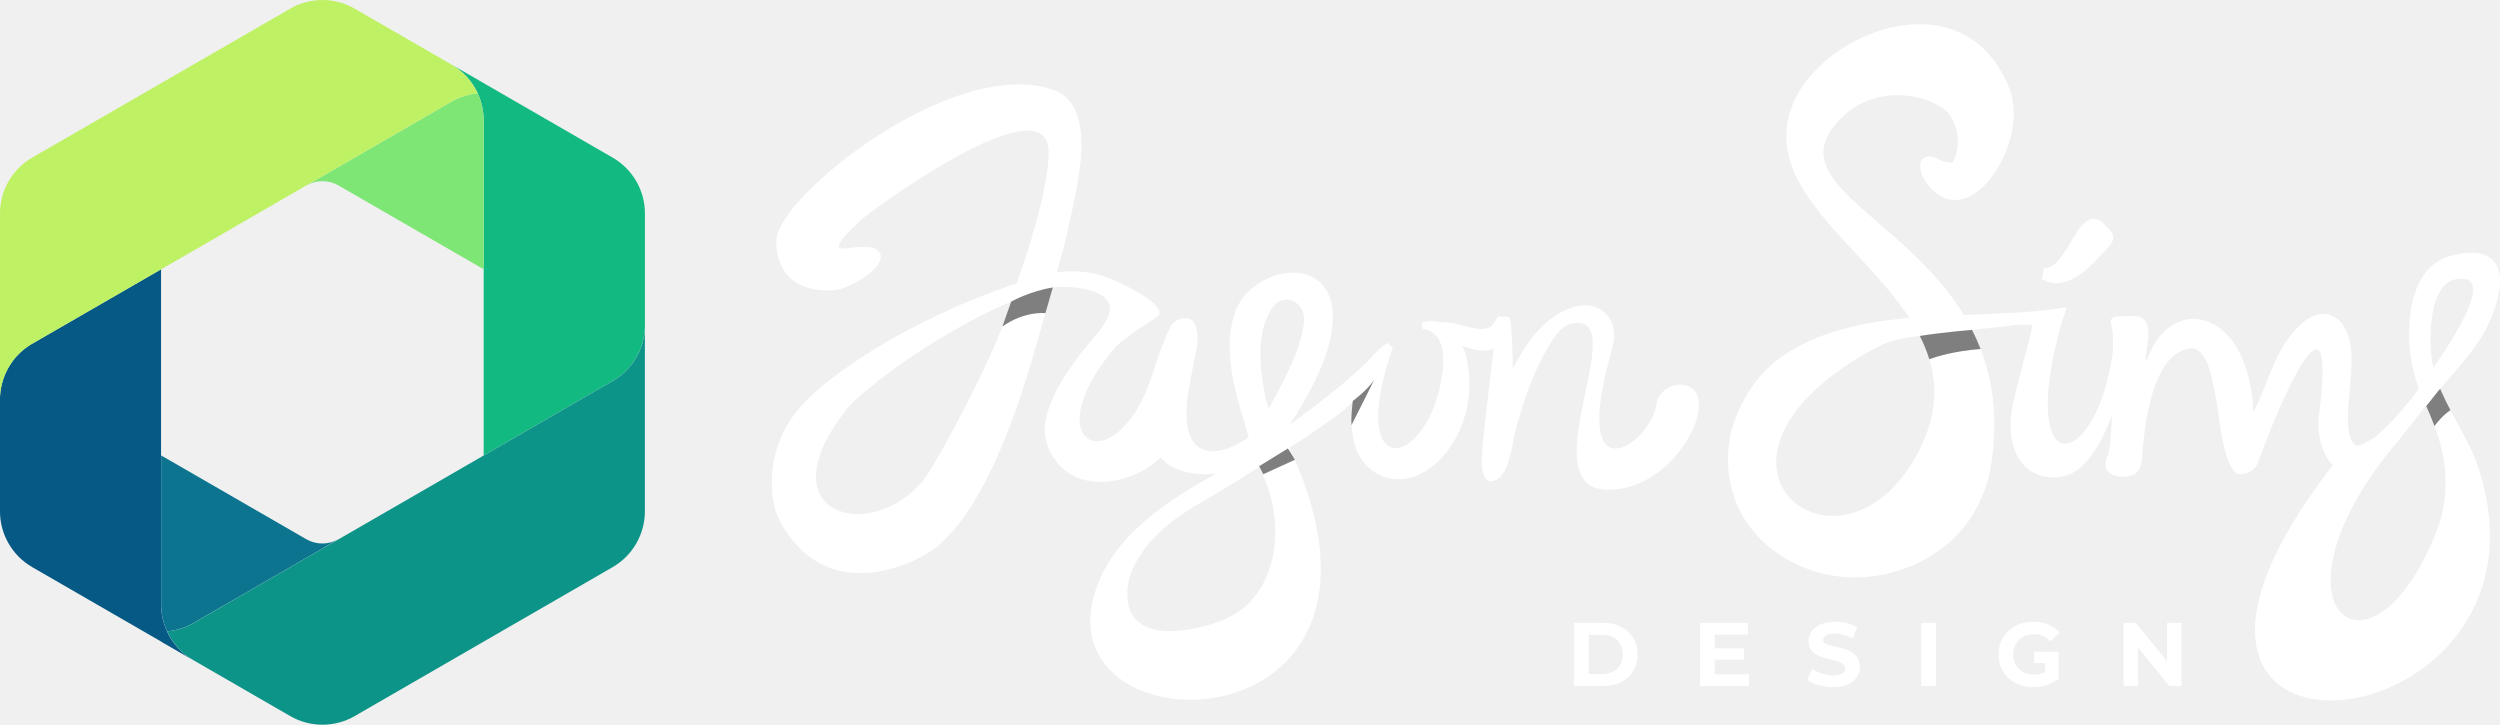
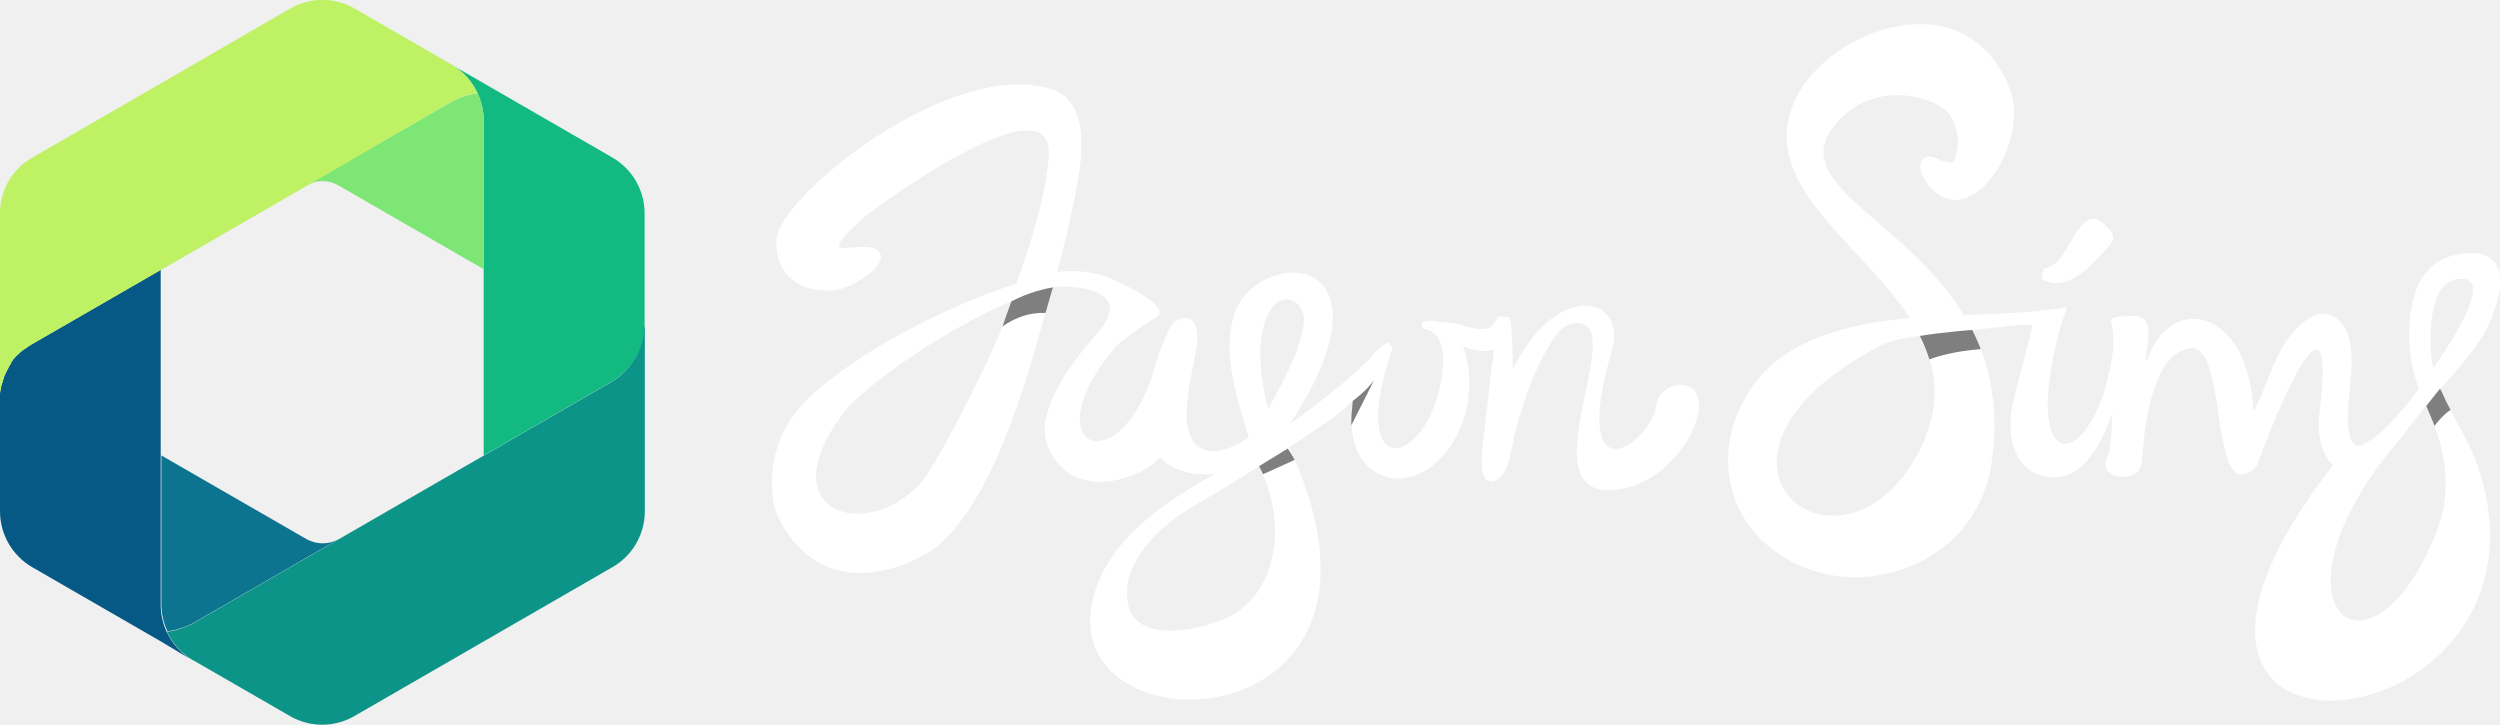
- <svg xmlns="http://www.w3.org/2000/svg" viewBox="0 0 1081.3 313.45">
-   <g style="isolation:isolate;">
+ <svg xmlns="http://www.w3.org/2000/svg" xml:space="preserve" id="Layer_1" x="0" y="0" style="enable-background:new 0 0 1081.3 313.5" version="1.1" viewBox="0 0 1081.3 313.5">
+   <style>.st1{fill:#fff}.st2{opacity:.5;enable-background:new}</style>
+   <g style="enable-background:new">
    <g id="b">
      <g id="c">
-         <path d="M680.82,269.39h12.42c8.94,0,15.07,5.39,15.07,13.66s-6.13,13.67-15.07,13.67h-12.42v-27.33ZM692.92,291.53c5.43,0,8.98-3.24,8.98-8.47s-3.55-8.47-8.98-8.47h-5.78v16.95h5.78Z" style="fill:#fff; stroke-width:0px;" />
-         <path d="M756.51,291.65v5.08h-21.16v-27.33h20.65v5.08h-14.37v5.93h12.69v4.92h-12.69v6.32h14.88Z" style="fill:#fff; stroke-width:0px;" />
-         <path d="M781.68,294.03l2.15-4.76c2.3,1.68,5.74,2.85,9.02,2.85,3.75,0,5.28-1.25,5.27-2.93-.02-5.45-15.93-2.21-15.89-11.75.02-4.65,3.75-8.51,11.52-8.51,3.44,0,6.95.82,9.49,2.42l-1.95,4.8c-2.54-1.44-5.15-2.15-7.58-2.15-3.75,0-5.4,1.42-5.19,3.12.46,3.81,16.12.96,15.89,11.6-.1,4.57-3.79,8.47-11.59,8.47-4.34,0-8.71-1.29-11.13-3.16Z" style="fill:#fff; stroke-width:0px;" />
-         <path d="M831.02,269.39h6.32v27.33h-6.32v-27.33Z" style="fill:#fff; stroke-width:0px;" />
-         <path d="M943.55,269.39v27.33h-5.19l-13.63-16.6v16.6h-6.25v-27.33h5.23l13.59,16.59v-16.59h6.25Z" style="fill:#fff; stroke-width:0px;" />
-         <path d="M879.79,286.78h4.78v3.85c-1.6.86-3.2,1.17-4.92,1.17-5.23,0-8.86-3.63-8.86-8.75s3.63-8.75,8.94-8.75c2.77,0,5.08.98,7.07,3.09l4.06-3.75c-2.66-3.09-6.64-4.72-11.44-4.72-8.71,0-15.03,5.9-15.03,14.13s6.32,14.14,14.92,14.14c3.9,0,8.04-1.21,11.05-3.48v-11.83s-10.56,0-10.56,0v4.9Z" style="fill:#fff; stroke-width:0px;" />
-         <path d="M839.08,69.23c.7.39,5.24,1.8,5.82.59,3.06-6.48,2.31-13.73-1.31-19.77-4.23-7.05-30.59-16.79-48.32,2.1-35.15,37.45,82.4,50.85,65.68,150.49-1.15,6.88-4.23,14.37-7.92,20.33-5.85,9.43-14.8,16.64-24.87,21.16-11,4.95-23.06,6.7-34.61,4.95-11.52-1.74-22.65-6.88-31.43-15.25-15.06-14.39-18.68-36.68-10.42-55.54,2.2-5.02,5.19-10.26,8.67-14.51,8.99-10.99,22.59-17.48,36-21.25,21.03-5.92,43.23-5.83,64.89-6.76,6.39-.27,12.78-.62,19.15-1.19,4.19-.38,9.1-.9,13.23-1.74.16,2.3-3.09,7.83-2.92,10.12-7.44-1.45-12.05-3.21-19.46-2.29-9.37,1.16-18.77,1.88-28.12,3.23-10.54,1.52-21.8,1.2-31.23,6.23-90.84,48.49-16.96,108.05,16.84,47.17,38.67-69.66-78.97-99.62-52.12-154.86,14.64-30.11,73.86-51.82,92.54-3.94,8.46,21.69-14.51,59.51-32.2,44.63-9.58-8.05-8.09-19.61,2.13-13.9Z" style="fill:#fff; stroke-width:0px;" />
-         <path d="M892.9,135.25c-22.41,75.59,13.89,69.78,21.03,16.51.28-2.08,5.09,7.15,5.23,7.21,2.19.88-7.71,25.8-8.32,27.13-2.94,6.41-7.54,14.33-13.68,18.05-4.04,2.44-9.47,2.99-14.03,1.71-10.96-3.06-14.12-14.4-13.48-24.79.57-9.18,9.48-36.22,10.26-45.38.99-.15,13.13-.9,12.99-.45Z" style="fill:#fff; stroke-width:0px;" />
-         <path d="M884.04,116.04c10.7.04,14.25-27.39,24.93-20.16l3.31,3.31c4.41,4.76-.58,7.54-3.74,11.29-5.9,6.7-16.25,16.08-25.4,10.15l.9-4.59Z" style="fill:#fff; stroke-width:0px;" />
-         <path d="M922.68,136.64c9.76.18,5.92,11.55,5.39,17.77q-.28,3.32,1.66-1.48c3.81-9.41,13.03-17.66,24.01-14.24,13.48,4.2,18.94,20.67,20.41,33.25.38,3.23-.05,7.39,1.23,4.85,4.78-9.53,7.4-20.19,13.4-29.08,4.49-6.65,13.94-16.7,22.43-9.53,11.57,9.77,2.05,36.01,4.81,48.59.38,1.73.84,4.2,2.27,5.37,5.92,4.83,25.87-21.22,28.79-24.72,2.94-3.52,8.67.39,3.22,6.79-8.59,10.08-25.67,36.48-36.24,31.16-7.83-3.95-12.48-14.79-11.03-26.06,7.04-54.79-11.58-19.78-26.58,21.15-1.02,2.78-4.44,4.62-7.45,4.64-7.16.06-9.18-25.88-10.25-31.07-1.25-6.07-3.2-24.68-11.85-23.31-17.42,2.76-19.71,38.63-20.36,46.57-.28,3.36-.55,6.57-3.98,8.07-2.83,1.24-7.77,1.15-10.25-.86-2.78-2.25-1.46-5.47-.43-8.31,2.17-5.97,2.2-46,1.95-51.62-.23-4.97-2.06-5.58.19-7.27.67-.5,7.98-.65,8.66-.64Z" style="fill:#fff; stroke-width:0px;" />
-         <path d="M1043.2,172.18c9.27-12.94,39.94-54.12,19.7-51.51-11.8,1.52-12.1,22.44-11.41,32.07,1.27,17.77,14.79,32.6,20.3,49.1,40.83,122.28-177.13,147.01-63-.42,5.77-7.45,39.01-23.22,29.05-11.52-62.4,73.32-11.8,112.77,16.42,38.76,4.08-10.71,4.42-22.92,1.91-33.96-1.86-8.21-5.37-15.95-8.77-23.61-2.42-5.6-4.03-11.51-4.8-17.44-1.95-14.83-.07-38.78,17.96-43.17,23.15-5.64,24.29,10.44,16.15,28.86-5.87,13.28-18.16,24.06-27.3,36.26-.36-.12-4.53-3.55-6.2-3.43Z" style="fill:#fff; stroke-width:0px;" />
-         <path d="M830.36,145.31c-.07.01,0,0,0,0,1.66,3.26,3.05,6.61,4.09,10.05,3.06-1.1,10.97-3.57,22.19-4.4-1.1-2.86-2.33-5.62-3.68-8.27,0,0-1.86.19,0,0-.14,0-12.95,1.03-22.6,2.62Z" style="fill:#000; mix-blend-mode:multiply; opacity:.5; stroke-width:0px;" />
-         <g style="mix-blend-mode:multiply; opacity:.5;">
-           <path d="M1055.43,168.15c-.92.86-4.08,5.18-6.03,7.46h0c1.25,2.86,2.46,5.74,3.56,8.65,1.23-1.66,3.77-4.76,6.91-6.85-1.36-2.58-2.65-5.18-3.81-7.82l-.63-1.45Z" style="fill:#000; stroke-width:0px;" />
-         </g>
-         <path d="M378.9,107.76c8.46,5.43-10.83,17.45-18.59,17.82-26.46,1.24-24.53-21.35-24.49-22.04,1.02-18.67,76.24-79.49,119.58-64.75,15.36,5.23,13.01,27.46,10.58,40.74-1.76,9.64-3.85,19.35-6.27,28.83-2.5,9.44-5.05,18.94-7.92,28.43-4.81,15.87-19.55,76.95-46.2,99.42-8.5,7.17-47.92,27.17-68.3-10.93-3.07-5.74-3.57-12.29-3.42-18.31.16-6.03,1.47-11.79,3.6-16.98,5.61-14.07,18.28-23.84,30.37-32.18,14.57-10.05,29.16-17.65,42.96-23.92,6.9-3.13,13.65-5.79,20.11-8.22,6.46-2.42,12.7-4.46,18.68-6.05,2.99-.79,5.88-1.72,8.78-2,7.23-.69,14.56-.04,21.34,2.66,7.27,2.89,27.2,12.85,20.41,17.03-7.49,4.61-13.82,9.23-17.39,12.48.64-1.06-10.39-3.01-9.57-3.88,3.21-3.46,9.28-11.18,5.84-15.82-2.75-3.72-8.53-5.05-12.85-5.6-4.69-.59-10.35-.77-14.92.7-5.66,1.82-11.56,4.18-17.69,6.9-6.13,2.72-12.39,6-18.82,9.58-12.8,7.21-26.31,15.87-39.05,26.42-3.15,2.66-6.5,5.23-9.08,8.45-36.91,46.05,10.22,59.45,33.12,30.72,5.18-6.5,31.54-55.36,37.09-75.21,2.61-9.32,6.2-18.27,8.87-27.34,3.57-12.18,7.21-24.85,7.89-37.6,1.83-34.3-78.45,25.41-80.57,27.53-3.82,3.77-15.45,13.66-7.28,12.8,1.75-.19,10.33-1.55,13.2.3Z" style="fill:#fff; stroke-width:0px;" />
-         <path d="M494.26,134.9c-2.13,1.66-9.41,12.44-11.54,14.92-36.92,42.91.48,60.41,15.97,11.4.94-2.96,16.13,2.96,15.24,8.72-6.5,42.15,30.2,22.68,39.13,4.79,1.2-2.4,3.93,2.91,2.54,5.78-2.79,5.72-9.66,19.5-26.42,23.79-3.95,1.01-31.88,5.17-32.87-22.46-.13-3.59-.09-6.97.32-10.21.41-3.24,1.03-6.42,1.81-9.43.8-3,1.76-5.84,2.79-8.67,1.61-4.4,3.19-8.85,5.48-12.93,1.57-2.8,12.55-8.02,11.13,8.61,0,0-3.44,17.03-3.89,20.74-1.49,12.35-7.17,26.34-18.4,32.9-10.61,6.2-26.24,8.72-36.02-.36-5.56-5.16-8.87-13.12-7.31-20.66,1.6-7.72,5.34-14.68,9.65-21.19,1.98-2.99,4.09-5.83,6.27-8.61,2.18-2.77,4.44-5.46,6.8-8.07,2.37-2.6,14.73-13.2,16.62-13.98l2.73,4.95Z" style="fill:#fff; stroke-width:0px;" />
-         <path d="M540.64,190.83c-4.94-16.96-12.47-36.97-6.71-54.99,6.27-19.92,40.41-27.11,42.51-1.03.83,15.3-8.17,32.02-15.79,44.52-3.11,4.39-5.96,10.51-10.22,12.42-3.04,1.14-6.21-1.07-5.91-4.9.15-2.12,1.18-4.29,2.23-6.28,6.12-11.85,16.6-28.89,17.33-42.29-.07-8.32-9.18-12.17-14.1-4.79-6.84,11.14-5.13,25.28-2.81,37.66,1.69,9.22,8.1,16.96,11.8,25.23,57.67,128.7-107.16,129.99-85.4,59.9,7.66-24.67,31.34-39.65,52.87-51.76,8.04-4.93,15.39-10.32,23.31-15.46,14.06-9.13,36.49-26.27,45.25-36.48,2.96-3.45.85.63-1.75,8.51-4.46,13.21-17.72,20.37-28.48,28.03-13.93,8.79-28.06,18.12-42.15,26.4-10.17,5.69-20.34,12.15-27.62,22-6.53,8.85-8.29,16.15-7.05,23.5,3.25,17.45,28.97,12.01,40.99,7.18,22.06-8.84,26.79-36.31,19.37-57.53-2.13-6.23-5.78-13.65-7.55-19.52l-.11-.33Z" style="fill:#fff; stroke-width:0px;" />
-         <path d="M602.49,150.68s-.37.56-.65,1.31c-19,56.91,14.79,50.47,21.6,12.32.57-3.27.89-6.39.79-9.16-.11-2.77-.48-5.21-1.28-7.05-.72-1.9-1.82-3.16-2.99-4.05-1.19-.86-2.44-1.29-3.32-1.52-.89-.22-1.4-.31-1.4-.31l-.22-2.76s.15-.04.43-.11c.28-.07.7-.2,1.28-.27,1.13-.19,2.91-.36,5.23.21,2.31.55,5.05,2.15,7.21,4.7,2.12,2.56,3.77,5.84,4.77,9.45,8.27,32.21-17.18,61.95-37.53,51.84-3.85-1.92-7-5.11-8.88-8.98-.44-.89-.8-1.78-1.12-2.65-.94-2.62-1.38-5.14-1.63-7.51-.25-2.38-.27-4.62-.14-6.77.25-4.28,1.08-8.13,2.14-11.56,2.14-6.86,5.34-12.03,8.23-15.22,1.42-1.61,2.79-2.7,3.77-3.36,1.09-.75,1.55-.85,1.56-.88l2.15,2.33Z" style="fill:#fff; stroke-width:0px;" />
-         <path d="M618.3,138.91s10.05.72,11.03.96c3.94.95,8.37,2.73,12.49,2.37,3.56-.3,4.47-2.66,6.15-5.47,1.51.18,3.13.28,4.66.26,2.24-.04,1.94,49.64,1.4,53.85-.61,4.85-1.9,14.77-7.45,16.92s-5.88-6.31-5.71-9.66c.53-10.26,4.7-20.54,9.06-29.71,6.39-13.43,13.73-28.76,28.33-34.8,12.86-5.31,22.99,3.64,19.01,17.35-19.09,65.69,17.04,41.19,19.22,23.62.64-5.14,6.4-9.03,12.06-8.03,17.36,3.08-3.7,46.54-33.99,45.22-32.85-1.43,12.03-76.68-14.46-71.92-5.58,1-9.27,8.11-11.98,12.89-5.04,8.89-8.34,18.93-11.3,28.67-.62,2.04-1.23,4.08-1.67,6.16-.45,2.08-.74,4.19-1.2,6.23-.44,2.05-1.08,4.03-1.9,5.97-.44.96-.98,1.9-1.74,2.82-1.67,2.04-5.41,3.93-7.62,1.48-2.59-2.86-1.43-11.83-1.05-15.33.59-5.51,1.27-11.01,1.88-16.51.62-5.55,1.25-11.1,1.95-16.64.27-2.17.52-4.34.8-6.51.43-3.34.84-6.69,1.35-10.02.11-.69.21-1.38.32-2.06,1.51.2,3.14.27,4.66.26.26,3.96.29,8.13-2.73,11.12-4.07,4.03-9.7,3.73-14.76,2.03-4.42-1.49-10.52-3.77-13.99-7-1.3-1.2-2.02-2.98-2.82-4.52Z" style="fill:#fff; stroke-width:0px;" />
-         <path d="M437.36,130.45s7.97-4.5,18.02-6.12l-3.21,11.12s-8.87-1.09-18.6,5.76l3.79-10.76Z" style="fill:#000; mix-blend-mode:multiply; opacity:.5; stroke-width:0px;" />
-         <path d="M585.12,173.4s6.02-4.37,9.01-8.83c.87-1.3-9.58,19.3-9.58,19.3-.18-3.18.03-5.39.56-10.47Z" style="fill:#000; mix-blend-mode:multiply; opacity:.5; stroke-width:0px;" />
-         <path d="M544.62,201.63l12.41-7.66c1.17,1.66,3.05,4.89,3.05,4.89l-13.7,6.25c-.27-.47-1.76-3.48-1.76-3.48Z" style="fill:#000; mix-blend-mode:multiply; opacity:.5; stroke-width:0px;" />
-         <path d="M.55,167.33c-.01.05-.02.11-.03.16,0-.03.01-.06.01-.08,0-.03.01-.05.02-.08Z" style="fill:#ffca37; stroke-width:0px;" />
-         <path d="M139.47,237.25h0l-55.79,32.21s-.04.03-.07.04c-.21.12-.43.24-.64.36-.01,0-.03.01-.04.02-.22.12-.44.23-.66.34-.23.11-.45.23-.68.33-.21.1-.42.19-.62.28-.08.04-.16.07-.25.11-.17.07-.34.15-.51.21-.23.09-.47.18-.7.27-.23.09-.47.17-.71.25-.21.08-.43.15-.65.21-.04.01-.08.03-.12.04-.18.06-.36.11-.54.16-.07.02-.14.04-.21.06-.21.06-.42.12-.63.17-.72.19-1.44.34-2.18.47-.18.03-.37.06-.55.09-.28.04-.55.08-.83.11-.27.03-.55.06-.83.09-1.66-3.6-2.56-7.57-2.56-11.67v-64.42h0l62.76,36.23s.03.02.04.03c0,0,0,0,.01,0,4.29,2.45,9.56,2.45,13.85-.01l-6.94,4.01h0Z" style="fill:#0d7490; stroke-width:0px;" />
-         <path d="M209.2,35.95h0l-13.9-8.03c5.06,2.93,8.98,7.32,11.34,12.46,1.66,3.6,2.56,7.57,2.56,11.67v144.94l55.83-32.23c.27-.16.54-.32.8-.48.13-.08.26-.16.39-.25.42-.27.83-.55,1.23-.85.09-.07.19-.14.28-.21.25-.18.49-.37.73-.56.22-.17.43-.35.64-.53.14-.11.27-.23.4-.35.11-.1.23-.2.34-.31.23-.2.45-.41.66-.62.11-.11.21-.21.32-.32.21-.21.42-.43.63-.66.21-.22.41-.45.61-.67.03-.04.07-.08.1-.11.13-.16.27-.32.4-.47.73-.88,1.41-1.81,2.02-2.78.13-.21.26-.41.39-.62.31-.52.61-1.05.89-1.6.13-.26.26-.52.39-.79.92-1.93,1.62-3.98,2.07-6.09.03-.12.05-.24.08-.36.13-.63.23-1.27.32-1.92.03-.25.06-.49.09-.74,0-.03,0-.07.01-.1.03-.28.05-.56.07-.83,0-.02,0-.04,0-.06.02-.29.03-.59.04-.88.01-.32.02-.63.02-.95v-48.31c0-9.97-5.32-19.17-13.95-24.16l-55.78-32.21Z" style="fill:#12b981; stroke-width:0px;" />
-         <path d="M69.73,277.51h0s-55.79-32.21-55.79-32.21c-8.63-4.98-13.95-14.19-13.95-24.16v-48.31c0-.22,0-.44,0-.65,0-.05,0-.1,0-.15v-.04s0-.02,0-.03c0-.02,0-.04,0-.07,0-.14,0-.28.02-.41,0-.02,0-.03,0-.05,0-.14.01-.29.02-.43.01-.18.03-.37.04-.56.01-.13.02-.26.04-.4.03-.31.06-.61.11-.91.02-.13.04-.26.06-.39.02-.15.04-.3.07-.45.02-.14.04-.27.07-.4.01-.06.02-.12.03-.18.01-.07.03-.15.04-.22,0-.05.02-.11.03-.16.02-.08.03-.15.05-.23.08-.37.16-.74.26-1.12.03-.1.05-.19.08-.29.02-.09.04-.17.07-.26.03-.11.06-.22.09-.33.04-.15.09-.29.13-.44.04-.13.08-.25.12-.38.03-.1.06-.2.1-.29.02-.07.04-.14.07-.21.04-.14.09-.28.15-.42s.1-.28.15-.42c.11-.28.22-.56.33-.84.06-.14.11-.28.18-.42.15-.34.31-.69.47-1.02.03-.07.07-.14.1-.2.07-.14.13-.27.2-.4.07-.13.14-.27.21-.4.07-.13.14-.26.21-.39.07-.13.15-.27.23-.4.04-.07.08-.13.11-.2.04-.06.07-.12.11-.18.04-.08.09-.15.14-.23.07-.12.14-.23.21-.35.12-.2.25-.39.38-.58.08-.12.16-.24.24-.36.04-.06.08-.12.12-.17.04-.06.08-.11.12-.16.01-.02.02-.03.03-.05.09-.12.18-.25.26-.37.07-.09.13-.18.2-.27.11-.16.23-.31.35-.46.03-.04.06-.08.09-.12.07-.08.13-.16.2-.24.03-.03.06-.07.08-.1.13-.16.26-.31.39-.46.06-.07.12-.14.19-.21.1-.11.2-.22.3-.33.07-.08.14-.16.21-.23.06-.06.11-.12.17-.18.05-.05.1-.1.15-.15.21-.22.42-.44.64-.65.11-.11.22-.21.33-.32.11-.1.22-.21.33-.31.11-.1.23-.2.34-.3.06-.05.11-.1.17-.15.29-.25.58-.49.88-.73.12-.1.24-.19.36-.28.02-.01.03-.03.05-.04.1-.08.2-.15.3-.23.37-.28.76-.55,1.14-.81.01,0,.02-.01.03-.02.21-.14.42-.27.62-.4.15-.1.31-.19.47-.29l.06-.04.08-.05.12-.07,55.97-32.31v144.94c0,4.1.9,8.07,2.56,11.67,2.36,5.13,6.26,9.5,11.3,12.44l-13.86-8Z" style="fill:#065985; stroke-width:0px;" />
-         <path d="M209.2,52.05v64.42l-6.97-4.03-55.79-32.21s-.03-.01-.04-.02c-4.3-2.47-9.58-2.47-13.87,0l6.94-4.01h0s0,0,0,0l55.78-32.21s0,0,0,0c3.55-2.05,7.43-3.25,11.37-3.61,1.66,3.6,2.56,7.57,2.56,11.67Z" style="fill:#7de674; stroke-width:0px;" />
-         <path d="M195.29,27.92s-.03-.02-.04-.03L153.41,3.74c-8.63-4.98-19.26-4.98-27.89,0l-55.79,32.21L13.95,68.15C5.32,73.14,0,82.34,0,92.31v80.53c0-.22,0-.44,0-.65,0-.05,0-.1,0-.15v-.04s0-.05,0-.08c0-.03,0-.06,0-.09,0-.11.01-.22.02-.33v-.03c0-.15.02-.3.03-.45.01-.18.03-.37.04-.56.01-.13.02-.26.04-.4.03-.31.06-.61.11-.91.02-.13.04-.26.06-.39.02-.15.04-.3.07-.45.02-.14.04-.27.07-.4.01-.06.02-.12.03-.18.01-.07.03-.15.04-.22,0-.03.01-.06.01-.08,0-.03.01-.05.02-.08.02-.08.03-.15.05-.23.08-.37.16-.74.26-1.12.03-.1.05-.19.08-.29.02-.09.04-.17.07-.26.03-.11.06-.22.09-.33.04-.15.09-.29.13-.44.04-.13.08-.25.12-.38.03-.1.06-.2.1-.29.02-.07.04-.14.07-.21.04-.14.09-.28.15-.42s.1-.28.15-.42c.11-.28.22-.56.33-.84.06-.14.11-.28.18-.42.15-.34.31-.69.47-1.02.03-.07.07-.14.1-.2.06-.14.13-.27.2-.4.07-.13.14-.27.21-.4.07-.13.14-.26.21-.39.07-.13.15-.27.23-.4.04-.07.08-.13.11-.2.03-.06.07-.12.11-.18.04-.08.09-.15.14-.23.07-.12.14-.23.21-.35.12-.2.25-.39.38-.58.08-.12.16-.24.24-.36.04-.06.08-.12.12-.17.04-.06.08-.11.12-.16.01-.02.02-.03.03-.05.08-.12.17-.25.26-.37.07-.09.13-.18.2-.27.11-.16.23-.31.35-.46.03-.04.06-.08.09-.12.07-.08.13-.16.2-.24.03-.03.06-.07.08-.1.13-.16.26-.31.39-.46.06-.07.12-.14.19-.21.1-.11.2-.22.3-.33.07-.08.14-.16.21-.23.06-.06.11-.12.17-.18.05-.05.1-.1.15-.15.21-.22.42-.44.64-.65.11-.11.22-.21.33-.32.11-.1.22-.21.33-.31.11-.1.23-.2.34-.3.06-.05.11-.1.17-.15.29-.25.58-.49.88-.73.12-.1.24-.19.36-.28.02-.01.03-.03.05-.04.1-.08.2-.15.3-.23.37-.28.76-.55,1.14-.81.01,0,.02-.01.03-.02.21-.14.42-.27.62-.4.15-.1.31-.19.47-.29l.06-.04.08-.05.12-.07,55.97-32.31h0s6.97-4.03,6.97-4.03l55.79-32.21s.03-.01.04-.02l6.94-4.01h0s0,0,0,0l55.78-32.21s0,0,0,0c3.55-2.05,7.43-3.25,11.37-3.61-2.37-5.14-6.28-9.53-11.34-12.46Z" style="fill:#bff164; stroke-width:0px;" />
-         <path d="M278.93,140.62v80.52c0,9.97-5.32,19.17-13.95,24.16l-55.78,32.21h0s-55.79,32.21-55.79,32.21c-8.63,4.98-19.26,4.98-27.89,0l-41.84-24.15s-.06-.03-.09-.05c-5.04-2.93-8.94-7.31-11.3-12.44.28-.03.55-.05.83-.09.28-.03.55-.07.83-.11.18-.03.37-.06.55-.09.73-.13,1.46-.28,2.18-.47.21-.05.42-.11.63-.17.07-.02.14-.04.21-.06.18-.05.36-.1.54-.16.04-.01.08-.02.12-.04.22-.07.43-.14.65-.21.24-.08.47-.16.71-.25.23-.09.47-.18.7-.27.17-.07.34-.14.51-.21.08-.03.16-.07.25-.11.21-.09.42-.19.62-.28.23-.11.45-.22.68-.33.22-.11.44-.22.66-.34.01,0,.03-.01.04-.02.21-.12.43-.23.64-.36.02-.01.04-.02.07-.04l55.79-32.21h0s6.94-4.01,6.94-4.01l55.82-32.23,6.97-4.03,55.83-32.23c.27-.16.54-.32.8-.48.13-.08.26-.16.39-.25.42-.27.83-.55,1.23-.85.09-.07.19-.14.28-.21.25-.18.49-.37.73-.56.22-.17.43-.35.64-.53.14-.11.27-.23.4-.35.11-.1.23-.2.34-.31.23-.2.45-.41.66-.62.11-.11.21-.21.32-.32.21-.21.42-.43.63-.66.21-.22.41-.45.61-.67.03-.04.07-.08.1-.11.13-.16.27-.32.4-.47.73-.88,1.41-1.81,2.02-2.78.13-.21.26-.41.39-.62.31-.52.61-1.05.89-1.6.13-.26.26-.52.39-.79.92-1.93,1.62-3.98,2.07-6.09.03-.12.05-.24.08-.36.13-.63.23-1.27.32-1.92.03-.25.06-.49.09-.74,0-.03,0-.07.01-.1.03-.28.05-.56.07-.83,0-.02,0-.04,0-.06.02-.29.03-.59.04-.88.01-.32.02-.63.02-.95Z" style="fill:#0d9488; stroke-width:0px;" />
+         <path d="M839.1 69.2c.7.4 5.2 1.8 5.8.6 3.1-6.5 2.3-13.7-1.3-19.8-4.2-7-30.6-16.8-48.3 2.1-35.2 37.5 82.4 50.9 65.7 150.5-1.2 6.9-4.2 14.4-7.9 20.3-5.8 9.4-14.8 16.6-24.9 21.2-11 4.9-23.1 6.7-34.6 4.9-11.5-1.7-22.7-6.9-31.4-15.2-15.1-14.4-18.7-36.7-10.4-55.5 2.2-5 5.2-10.3 8.7-14.5 9-11 22.6-17.5 36-21.2 21-5.9 43.2-5.8 64.9-6.8 6.4-.3 12.8-.6 19.2-1.2 4.2-.4 9.1-.9 13.2-1.7.2 2.3-3.1 7.8-2.9 10.1-7.4-1.4-12-3.2-19.5-2.3-9.4 1.2-18.8 1.9-28.1 3.2-10.5 1.5-21.8 1.2-31.2 6.2-90.8 48.5-17 108 16.8 47.2 38.7-69.7-79-99.6-52.1-154.9 14.6-30.1 73.9-51.8 92.5-3.9 8.5 21.7-14.5 59.5-32.2 44.6-9.7-8-8.2-19.6 2-13.9z" class="st1" />
+         <path d="M892.9 135.2c-22.4 75.6 13.9 69.8 21 16.5.3-2.1 5.1 7.1 5.2 7.2 2.2.9-7.7 25.8-8.3 27.1-2.9 6.4-7.5 14.3-13.7 18.1-4 2.4-9.5 3-14 1.7-11-3.1-14.1-14.4-13.5-24.8.6-9.2 9.5-36.2 10.3-45.4 1-.1 13.1-.8 13-.4zM884 116c10.7 0 14.2-27.4 24.9-20.2l3.3 3.3c4.4 4.8-.6 7.5-3.7 11.3-5.9 6.7-16.2 16.1-25.4 10.2l.9-4.6z" class="st1" />
+         <path d="M922.7 136.6c9.8.2 5.9 11.6 5.4 17.8-.2 2.2.4 1.7 1.7-1.5 3.8-9.4 13-17.7 24-14.2 13.5 4.2 18.9 20.7 20.4 33.2.4 3.2 0 7.4 1.2 4.9 4.8-9.5 7.4-20.2 13.4-29.1 4.5-6.6 13.9-16.7 22.4-9.5 11.6 9.8 2 36 4.8 48.6.4 1.7.8 4.2 2.3 5.4 5.9 4.8 25.9-21.2 28.8-24.7 2.9-3.5 8.7.4 3.2 6.8-8.6 10.1-25.7 36.5-36.2 31.2-7.8-3.9-12.5-14.8-11-26.1 7-54.8-11.6-19.8-26.6 21.1-1 2.8-4.4 4.6-7.5 4.6-7.2.1-9.2-25.9-10.2-31.1-1.2-6.1-3.2-24.7-11.8-23.3-17.4 2.8-19.7 38.6-20.4 46.6-.3 3.4-.5 6.6-4 8.1-2.8 1.2-7.8 1.1-10.2-.9-2.8-2.2-1.5-5.5-.4-8.3 2.2-6 2.2-46 2-51.6-.2-5-2.1-5.6.2-7.3.5-.5 7.8-.6 8.5-.7z" class="st1" />
+         <path d="M1043.2 172.2c9.3-12.9 39.9-54.1 19.7-51.5-11.8 1.5-12.1 22.4-11.4 32.1 1.3 17.8 14.8 32.6 20.3 49.1 40.8 122.3-177.1 147-63-.4 5.8-7.4 39-23.2 29.1-11.5-62.4 73.3-11.8 112.8 16.4 38.8 4.1-10.7 4.4-22.9 1.9-34-1.9-8.2-5.4-15.9-8.8-23.6-2.4-5.6-4-11.5-4.8-17.4-1.9-14.8-.1-38.8 18-43.2 23.2-5.6 24.3 10.4 16.2 28.9-5.9 13.3-18.2 24.1-27.3 36.3-.5-.3-4.6-3.8-6.3-3.6z" class="st1" />
+         <path d="M830.4 145.3c-.1 0 0 0 0 0 1.7 3.3 3 6.6 4.1 10.1 3.1-1.1 11-3.6 22.2-4.4-1.1-2.9-2.3-5.6-3.7-8.3 0 0-1.9.2 0 0-.2 0-13 1-22.6 2.6z" class="st2" />
+         <path d="M1055.4 168.1c-.9.9-4.1 5.2-6 7.5 1.2 2.9 2.5 5.7 3.6 8.6 1.2-1.7 3.8-4.8 6.9-6.9-1.4-2.6-2.7-5.2-3.8-7.8l-.7-1.4z" style="opacity:.5" />
+         <path d="M378.9 107.8c8.5 5.4-10.8 17.5-18.6 17.8-26.5 1.2-24.5-21.3-24.5-22 1-18.7 76.2-79.5 119.6-64.8 15.4 5.2 13 27.5 10.6 40.7-1.8 9.6-3.9 19.3-6.3 28.8-2.5 9.4-5 18.9-7.9 28.4-4.8 15.9-19.5 76.9-46.2 99.4-8.5 7.2-47.9 27.2-68.3-10.9-3.1-5.7-3.6-12.3-3.4-18.3.2-6 1.5-11.8 3.6-17 5.6-14.1 18.3-23.8 30.4-32.2 14.6-10.1 29.2-17.6 43-23.9 6.9-3.1 13.6-5.8 20.1-8.2 6.5-2.4 12.7-4.5 18.7-6.1 3-.8 5.9-1.7 8.8-2 7.2-.7 14.6 0 21.3 2.7 7.3 2.9 27.2 12.9 20.4 17-7.5 4.6-13.8 9.2-17.4 12.5.6-1.1-10.4-3-9.6-3.9 3.2-3.5 9.3-11.2 5.8-15.8-2.8-3.7-8.5-5.1-12.9-5.6-4.7-.6-10.4-.8-14.9.7-5.7 1.8-11.6 4.2-17.7 6.9s-12.4 6-18.8 9.6c-12.8 7.2-26.3 15.9-39 26.4-3.1 2.7-6.5 5.2-9.1 8.4-36.9 46.1 10.2 59.4 33.1 30.7 5.2-6.5 31.5-55.4 37.1-75.2 2.6-9.3 6.2-18.3 8.9-27.3 3.6-12.2 7.2-24.8 7.9-37.6 1.8-34.3-78.4 25.4-80.6 27.5-3.8 3.8-15.5 13.7-7.3 12.8 1.8-.1 10.3-1.4 13.2.5z" class="st1" />
+         <path d="M494.3 134.9c-2.1 1.7-9.4 12.4-11.5 14.9-36.9 42.9.5 60.4 16 11.4.9-3 16.1 3 15.2 8.7-6.5 42.2 30.2 22.7 39.1 4.8 1.2-2.4 3.9 2.9 2.5 5.8-2.8 5.7-9.7 19.5-26.4 23.8-4 1-31.9 5.2-32.9-22.5-.1-3.6-.1-7 .3-10.2s1-6.4 1.8-9.4 1.8-5.8 2.8-8.7c1.6-4.4 3.2-8.9 5.5-12.9 1.6-2.8 12.5-8 11.1 8.6 0 0-3.4 17-3.9 20.7-1.5 12.4-7.2 26.3-18.4 32.9-10.6 6.2-26.2 8.7-36-.4-5.6-5.2-8.9-13.1-7.3-20.7 1.6-7.7 5.3-14.7 9.6-21.2 2-3 4.1-5.8 6.3-8.6s4.4-5.5 6.8-8.1c2.4-2.6 14.7-13.2 16.6-14l2.8 5.1z" class="st1" />
+         <path d="M540.6 190.8c-4.9-17-12.5-37-6.7-55 6.3-19.9 40.4-27.1 42.5-1 .8 15.3-8.2 32-15.8 44.5-3.1 4.4-6 10.5-10.2 12.4-3 1.1-6.2-1.1-5.9-4.9.2-2.1 1.2-4.3 2.2-6.3 6.1-11.9 16.6-28.9 17.3-42.3-.1-8.3-9.2-12.2-14.1-4.8-6.8 11.1-5.1 25.3-2.8 37.7 1.7 9.2 8.1 17 11.8 25.2 57.7 128.7-107.2 130-85.4 59.9 7.7-24.7 31.3-39.6 52.9-51.8 8-4.9 15.4-10.3 23.3-15.5 14.1-9.1 36.5-26.3 45.2-36.5 3-3.4.8.6-1.8 8.5-4.5 13.2-17.7 20.4-28.5 28-13.9 8.8-28.1 18.1-42.2 26.4-10.2 5.7-20.3 12.1-27.6 22-6.5 8.9-8.3 16.1-7 23.5 3.2 17.5 29 12 41 7.2 22.1-8.8 26.8-36.3 19.4-57.5-2.1-6.2-5.8-13.6-7.5-19.5l-.1-.2z" class="st1" />
+         <path d="M602.5 150.7s-.4.6-.7 1.3c-19 56.9 14.8 50.5 21.6 12.3.6-3.3.9-6.4.8-9.2-.1-2.8-.5-5.2-1.3-7.1-.7-1.9-1.8-3.2-3-4.1-1.2-.9-2.4-1.3-3.3-1.5-.9-.2-1.4-.3-1.4-.3l-.2-2.8s.2 0 .4-.1c.3-.1.7-.2 1.3-.3 1.1-.2 2.9-.4 5.2.2 2.3.6 5 2.1 7.2 4.7 2.1 2.6 3.8 5.8 4.8 9.4 8.3 32.2-17.2 61.9-37.5 51.8-3.8-1.9-7-5.1-8.9-9-.4-.9-.8-1.8-1.1-2.6-.9-2.6-1.4-5.1-1.6-7.5-.2-2.4-.3-4.6-.1-6.8.2-4.3 1.1-8.1 2.1-11.6 2.1-6.9 5.3-12 8.2-15.2 1.4-1.6 2.8-2.7 3.8-3.4 1.1-.8 1.5-.9 1.6-.9l2.1 2.7z" class="st1" />
+         <path d="M618.3 138.9s10 .7 11 1c3.9.9 8.4 2.7 12.5 2.4 3.6-.3 4.5-2.7 6.2-5.5 1.5.2 3.1.3 4.7.3 2.2 0 1.9 49.6 1.4 53.9-.6 4.9-1.9 14.8-7.5 16.9s-5.9-6.3-5.7-9.7c.5-10.3 4.7-20.5 9.1-29.7 6.4-13.4 13.7-28.8 28.3-34.8 12.9-5.3 23 3.6 19 17.4-19.1 65.7 17 41.2 19.2 23.6.6-5.1 6.4-9 12.1-8 17.4 3.1-3.7 46.5-34 45.2-32.8-1.4 12-76.7-14.5-71.9-5.6 1-9.3 8.1-12 12.9-5 8.9-8.3 18.9-11.3 28.7-.6 2-1.2 4.1-1.7 6.2-.5 2.1-.7 4.2-1.2 6.2-.4 2.1-1.1 4-1.9 6-.4 1-1 1.9-1.7 2.8-1.7 2-5.4 3.9-7.6 1.5-2.6-2.9-1.4-11.8-1-15.3.6-5.5 1.3-11 1.9-16.5.6-5.6 1.2-11.1 2-16.6.3-2.2.5-4.3.8-6.5.4-3.3.8-6.7 1.3-10l.3-2.1c1.5.2 3.1.3 4.7.3.3 4 .3 8.1-2.7 11.1-4.1 4-9.7 3.7-14.8 2-4.4-1.5-10.5-3.8-14-7-1.4-1.5-2.1-3.3-2.9-4.8z" class="st1" />
+         <path d="M437.4 130.4s8-4.5 18-6.1l-3.2 11.1s-8.9-1.1-18.6 5.8l3.8-10.8zM585.1 173.4s6-4.4 9-8.8c.9-1.3-9.6 19.3-9.6 19.3-.1-3.2.1-5.4.6-10.5zM544.6 201.6 557 194c1.2 1.7 3 4.9 3 4.9l-13.7 6.2c-.2-.5-1.7-3.5-1.7-3.5z" class="st2" />
+         <path d="M.6 167.3v.2c-.1 0-.1-.1 0-.2-.1.1-.1.1 0 0z" style="fill:#ffca37" />
+         <path d="m139.5 237.2-55.8 32.2h-.1c-.2.1-.4.2-.6.4-.2.1-.4.2-.7.3-.2.1-.4.2-.7.3l-.6.3c-.1 0-.2.1-.2.1-.2.1-.3.1-.5.2s-.5.2-.7.3c-.2.1-.5.2-.7.2-.2.1-.4.1-.7.2h-.1c-.2.1-.4.1-.5.2-.1 0-.1 0-.2.1-.2.1-.4.1-.6.2-.7.2-1.4.3-2.2.5-.2 0-.4.1-.6.1-.3 0-.6.1-.8.1-.3 0-.6.1-.8.1-1.7-3.6-2.6-7.6-2.6-11.7V197l62.8 36.2c4.3 2.4 9.6 2.4 13.9 0l-7 4z" style="fill:#0d7490" />
+         <path d="m209.2 36-13.9-8c5.1 2.9 9 7.3 11.3 12.5 1.7 3.6 2.6 7.6 2.6 11.7V197l55.8-32.2c.3-.2.5-.3.8-.5.1-.1.3-.2.4-.2l1.2-.9c.1-.1.2-.1.3-.2.2-.2.5-.4.7-.6.2-.2.4-.4.6-.5.1-.1.3-.2.4-.4l.3-.3c.2-.2.5-.4.7-.6l.3-.3c.2-.2.4-.4.6-.7.2-.2.4-.4.6-.7l.1-.1c.1-.2.3-.3.4-.5.7-.9 1.4-1.8 2-2.8.1-.2.3-.4.4-.6.3-.5.6-1.1.9-1.6.1-.3.3-.5.4-.8.9-1.9 1.6-4 2.1-6.1 0-.1 0-.2.1-.4.1-.6.2-1.3.3-1.9 0-.2.1-.5.1-.7v-.1c0-.3 0-.6.1-.8V92.3c0-10-5.3-19.2-14-24.2L209.2 36z" style="fill:#12b981" />
+         <path d="m69.7 277.5-55.8-32.2C5.3 240.3 0 231.1 0 221.1v-51c0-.3.1-.6.1-.9 0-.1 0-.3.1-.4 0-.1 0-.3.1-.4 0-.1 0-.3.1-.4V167.4c0-.1 0-.1.1-.2.1-.4.2-.7.3-1.1 0-.1.1-.2.1-.3 0-.1 0-.2.1-.3 0-.1.1-.2.1-.3 0-.1.1-.3.1-.4 0-.1.1-.2.1-.4 0-.1.1-.2.1-.3 0-.1 0-.1.1-.2 0-.1.1-.3.1-.4s.1-.3.1-.4c.1-.3.2-.6.3-.8.1-.1.1-.3.2-.4.2-.3.3-.7.5-1 0-.1.1-.1.1-.2.1-.1.1-.3.2-.4.1-.1.1-.3.2-.4.1-.1.1-.3.2-.4s.2-.3.2-.4c0-.1.1-.1.1-.2s.1-.1.1-.2.1-.1.1-.2c.1-.1.1-.2.2-.4s.2-.4.4-.6c.1-.1.2-.2.2-.4 0-.1.1-.1.1-.2s.1-.1.1-.2v-.1c.1-.1.2-.2.3-.4.1-.1.1-.2.2-.3.1-.2.2-.3.3-.5l.1-.1c.1-.1.1-.2.2-.2l.1-.1c.1-.2.3-.3.4-.5l.2-.2.3-.3c.1-.1.1-.2.2-.2l.2-.2c.1-.1.1-.1.2-.1l.6-.6.3-.3.3-.3.3-.3c.1-.1.1-.1.2-.1.3-.2.6-.5.9-.7.1-.1.2-.2.4-.3h.1c.1-.1.2-.1.3-.2.4-.3.8-.6 1.1-.8.2-.1.4-.3.6-.4.1-.1.3-.2.5-.3h.1l.1-.1.1-.1 56-32.3v144.9c0 4.1.9 8.1 2.6 11.7 2.4 5.1 6.3 9.5 11.3 12.4l-13.7-8.2z" style="fill:#065985" />
+         <path d="M209.2 52v64.4l-7-4-55.8-32.2c-4.3-2.5-9.6-2.5-13.9 0l6.9-4L195.3 44c3.6-2 7.4-3.2 11.4-3.6 1.6 3.6 2.5 7.6 2.5 11.6z" style="fill:#7de674" />
+         <path d="M195.3 27.9 153.4 3.7c-8.6-5-19.3-5-27.9 0L69.7 36 13.9 68.2C5.3 73.1 0 82.3 0 92.3v80.5-2.6c0-.3.1-.6.1-.9 0-.1 0-.3.1-.4 0-.1 0-.3.1-.4 0-.1 0-.3.1-.4v-.6c0-.1 0-.1.1-.2.1-.4.2-.7.3-1.1 0-.1.1-.2.1-.3 0-.1 0-.2.1-.3 0-.1.1-.2.1-.3 0-.1.1-.3.1-.4 0-.1.1-.2.1-.4 0-.1.1-.2.1-.3 0-.1 0-.1.1-.2 0-.1.1-.3.1-.4s.1-.3.1-.4c.1-.3.2-.6.3-.8.1-.1.1-.3.2-.4.2-.3.3-.7.5-1 0-.1.1-.1.1-.2.1-.1.1-.3.2-.4.1-.1.1-.3.2-.4.1-.1.1-.3.2-.4s.2-.3.2-.4c0-.1.1-.1.1-.2s.1-.1.1-.2.1-.1.1-.2c.1-.1.1-.2.2-.4s.2-.4.4-.6c.1-.1.2-.2.2-.4 0-.1.1-.1.1-.2s.1-.1.1-.2v-.1c.1-.1.2-.2.3-.4.1-.1.1-.2.2-.3.1-.2.2-.3.3-.5l.1-.1c.1-.1.1-.2.2-.2l.1-.1c.1-.2.3-.3.4-.5l.2-.2.3-.3c.1-.1.1-.2.2-.2l.2-.2c.1-.1.1-.1.2-.1l.6-.6.3-.3.3-.3.3-.3c.1-.1.1-.1.2-.1.3-.2.6-.5.9-.7.1-.1.2-.2.4-.3h.1c.1-.1.2-.1.3-.2.4-.3.8-.6 1.1-.8.2-.1.4-.3.6-.4.1-.1.3-.2.5-.3h.1l.1-.1.1-.1 56-32.3 7-4 55.8-32.2 6.9-4 56-32.6c3.6-2 7.4-3.2 11.4-3.6-2.4-5.1-6.3-9.5-11.3-12.5z" style="fill:#bff164" />
+         <path d="M278.9 140.6v80.5c0 10-5.3 19.2-14 24.2l-55.8 32.2-55.8 32.2c-8.6 5-19.3 5-27.9 0l-41.8-24.1h-.1c-5-2.9-8.9-7.3-11.3-12.4.3 0 .6 0 .8-.1.3 0 .6-.1.8-.1.2 0 .4-.1.6-.1.7-.1 1.5-.3 2.2-.5.2 0 .4-.1.6-.2.1 0 .1 0 .2-.1.2 0 .4-.1.5-.2h.1c.2-.1.4-.1.7-.2.2-.1.5-.2.7-.2.2-.1.5-.2.7-.3.2-.1.3-.1.5-.2.1 0 .2-.1.2-.1l.6-.3c.2-.1.4-.2.7-.3.2-.1.4-.2.7-.3.2-.1.4-.2.6-.4h.1l55.8-32.2 6.9-4 55.8-32.2 7-4 55.8-32.2c.3-.2.5-.3.8-.5.1-.1.3-.2.4-.2l1.2-.9c.1-.1.2-.1.3-.2.2-.2.5-.4.7-.6.2-.2.4-.4.6-.5.1-.1.3-.2.4-.4l.3-.3c.2-.2.5-.4.7-.6l.3-.3c.2-.2.4-.4.6-.7.2-.2.4-.4.6-.7l.1-.1c.1-.2.3-.3.4-.5.7-.9 1.4-1.8 2-2.8.1-.2.3-.4.4-.6.3-.5.6-1.1.9-1.6.1-.3.3-.5.4-.8.9-1.9 1.6-4 2.1-6.1 0-.1 0-.2.1-.4.1-.6.2-1.3.3-1.9 0-.2.1-.5.1-.7v-.1c0-.3 0-.6.1-.8v-1c.4-.4.4-.7.3-1.1z" style="fill:#0d9488" />
      </g>
    </g>
  </g>
</svg>
